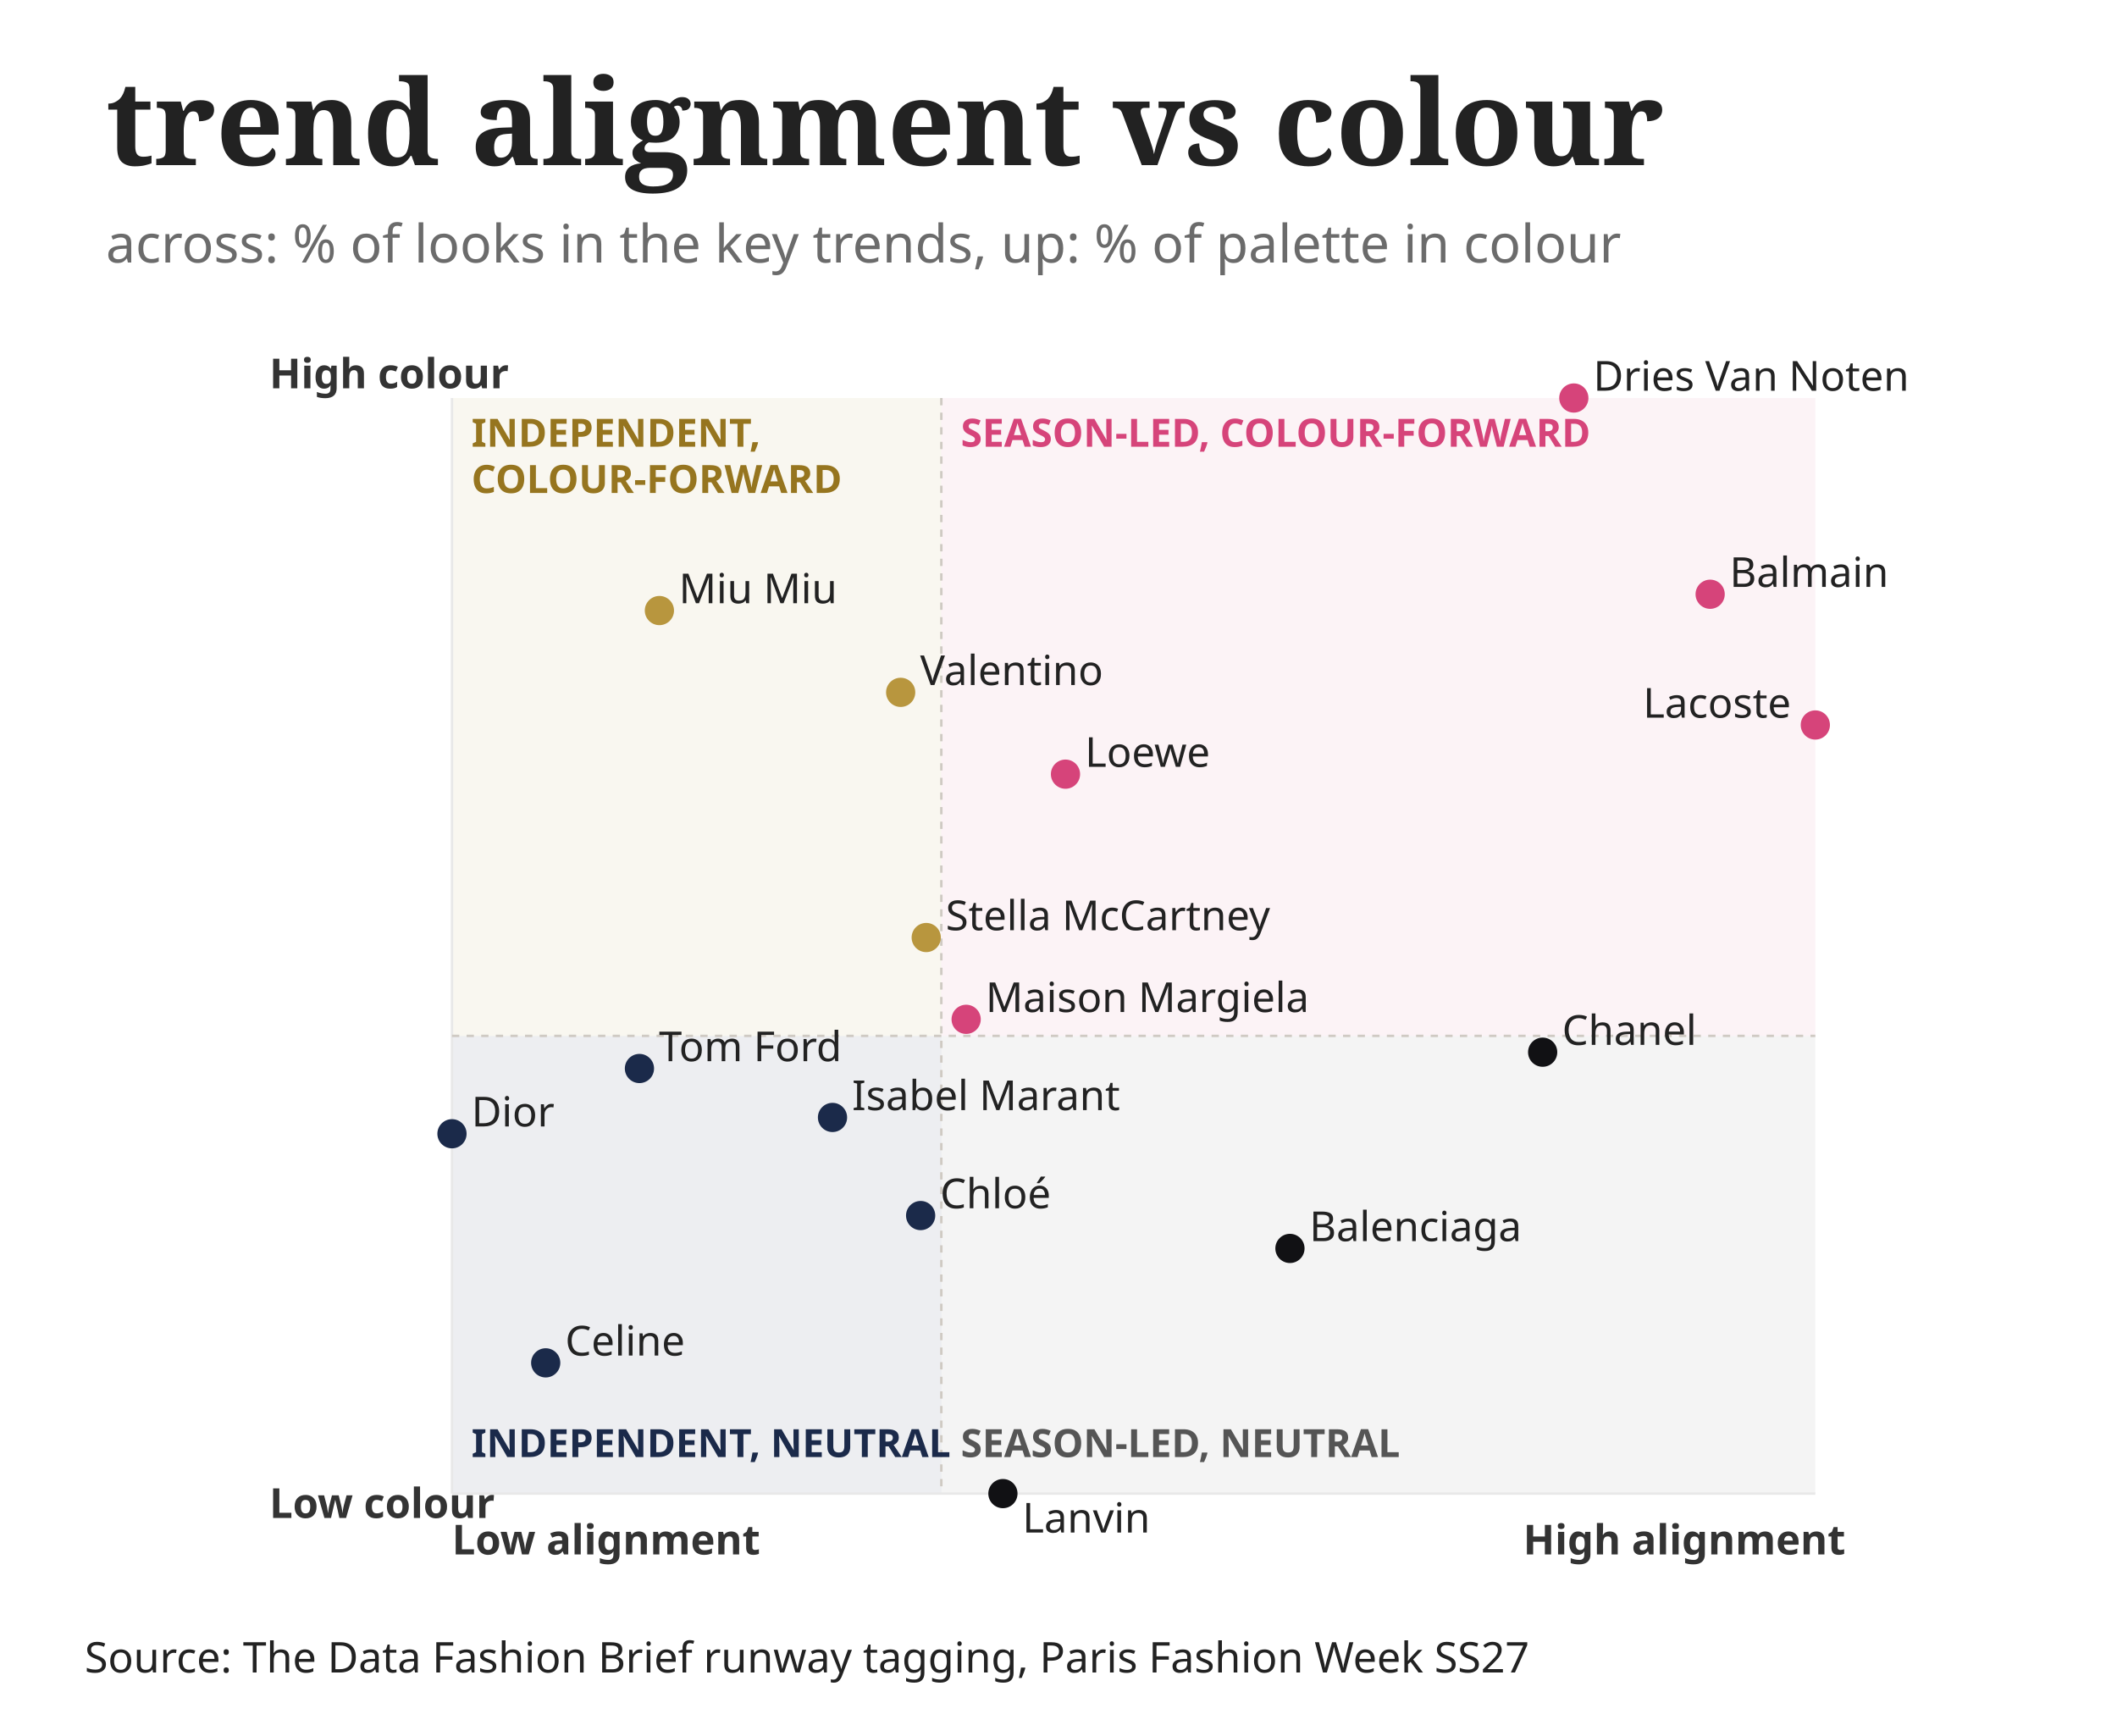
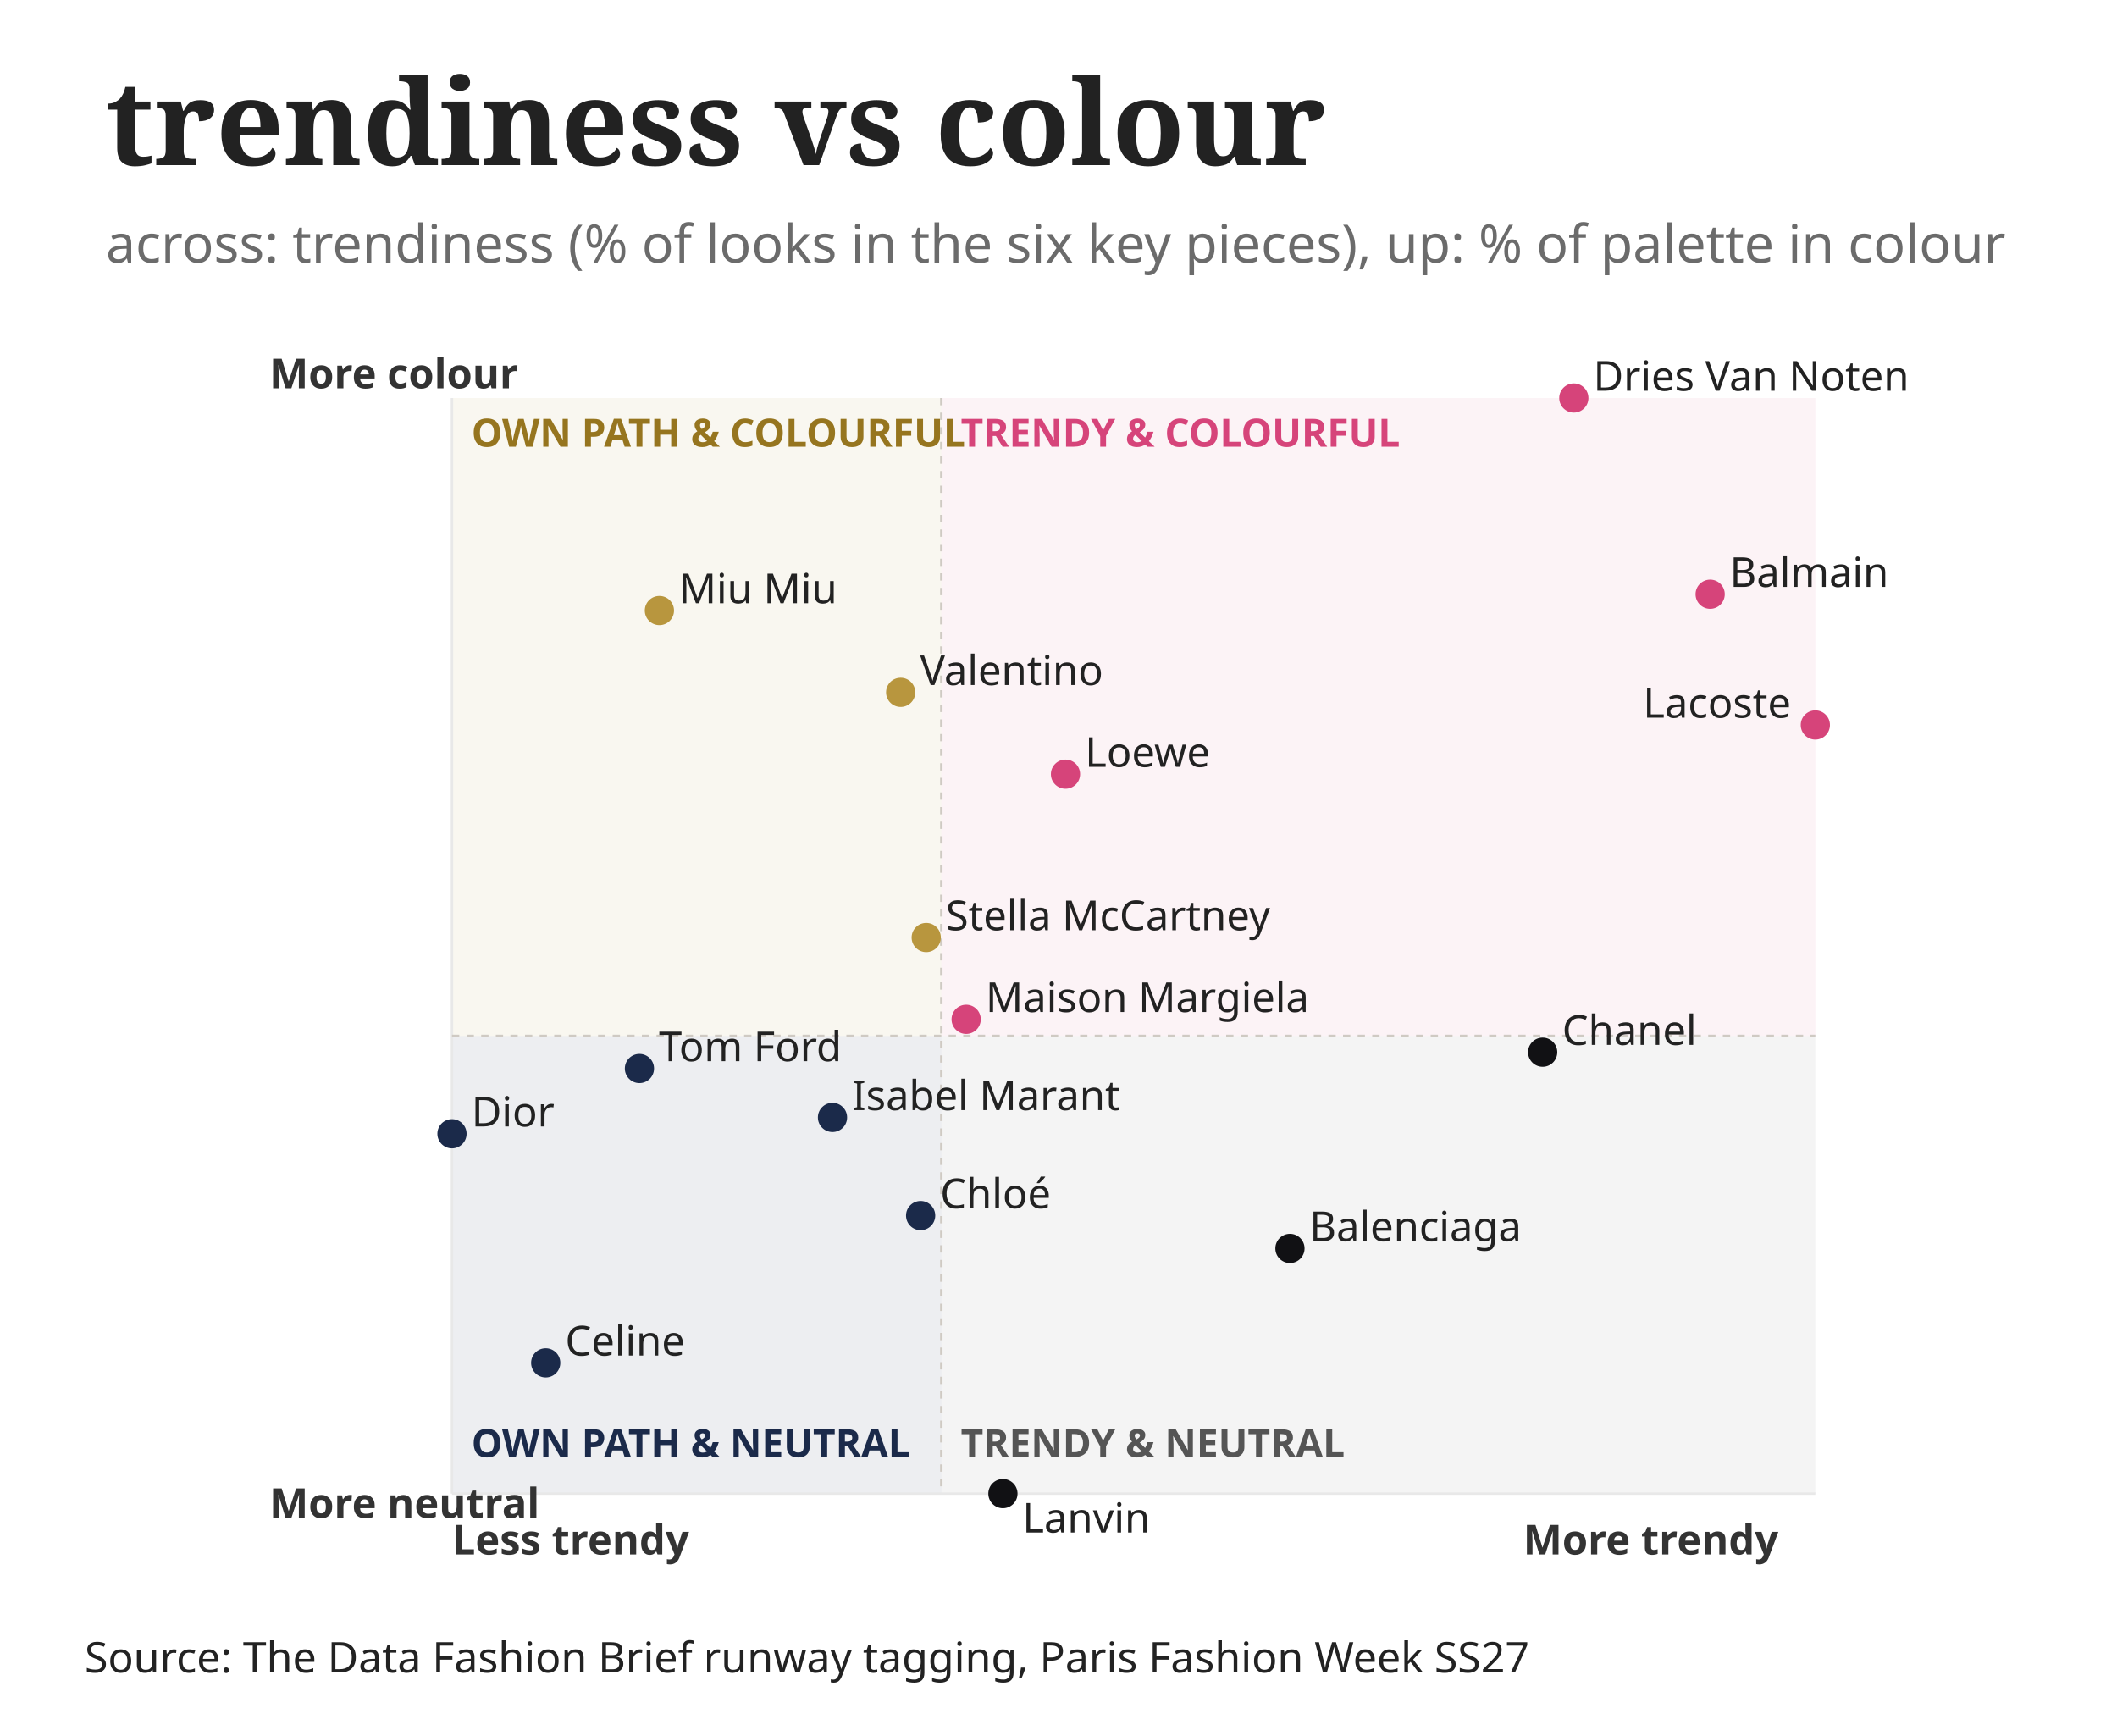
<svg xmlns="http://www.w3.org/2000/svg" viewBox="0 0 1000 820" width="1000" height="820">
  <rect width="1000" height="820" fill="#FFFFFF" />
-   <text x="50" y="78" font-family="'Playfair Display', Georgia, serif" font-weight="700" font-size="56" fill="#222222">trend alignment vs colour</text>
-   <text x="50" y="124" font-family="'Century Gothic', 'Questrial', 'Avenir', sans-serif" font-size="25" fill="#6B6B6B">across: % of looks in the key trends, up: % of palette in colour</text>
+   <text x="50" y="78" font-family="'Playfair Display', Georgia, serif" font-weight="700" font-size="56" fill="#222222">trendiness vs colour</text>
+   <text x="50" y="124" font-family="'Century Gothic', 'Questrial', 'Avenir', sans-serif" font-size="25" fill="#6B6B6B">across: trendiness (% of looks in the six key pieces), up: % of palette in colour</text>
  <g transform="translate(110,165) scale(1.15)">
    <rect x="291" y="20" width="359" height="262" fill="#D6447A" opacity="0.07" />
    <rect x="90" y="20" width="201" height="262" fill="#B8963E" opacity="0.08" />
    <rect x="291" y="282" width="359" height="188" fill="#111114" opacity="0.05" />
    <rect x="90" y="282" width="201" height="188" fill="#1B2A4A" opacity="0.08" />
    <line x1="90" y1="20" x2="90" y2="470" stroke="#E8E8E8" stroke-width="1" />
    <line x1="90" y1="470" x2="650" y2="470" stroke="#E8E8E8" stroke-width="1" />
    <line x1="291" y1="20" x2="291" y2="470" stroke="#cfcac3" stroke-width="1" stroke-dasharray="3,3" />
    <line x1="90" y1="282" x2="650" y2="282" stroke="#cfcac3" stroke-width="1" stroke-dasharray="3,3" />
-     <text x="299" y="40" font-family="Century Gothic, Questrial, sans-serif" font-size="16" font-weight="700" fill="#D6447A">SEASON-LED, COLOUR-FORWARD</text>
-     <text x="98" y="40" font-family="Century Gothic, Questrial, sans-serif" font-size="16" font-weight="700" fill="#96751f">
-       <tspan x="98">INDEPENDENT,</tspan>
-       <tspan x="98" dy="19">COLOUR-FORWARD</tspan>
-     </text>
-     <text x="299" y="455" font-family="Century Gothic, Questrial, sans-serif" font-size="16" font-weight="700" fill="#555">SEASON-LED, NEUTRAL</text>
-     <text x="98" y="455" font-family="Century Gothic, Questrial, sans-serif" font-size="16" font-weight="700" fill="#1B2A4A">INDEPENDENT, NEUTRAL</text>
-     <text x="90" y="495" font-family="Century Gothic, Questrial, sans-serif" font-size="17" font-weight="600" fill="#333">Low alignment</text>
-     <text x="530" y="495" font-family="Century Gothic, Questrial, sans-serif" font-size="17" font-weight="600" fill="#333">High alignment</text>
-     <text x="15" y="16" font-family="Century Gothic, Questrial, sans-serif" font-size="17" font-weight="600" fill="#333">High colour</text>
-     <text x="15" y="480" font-family="Century Gothic, Questrial, sans-serif" font-size="17" font-weight="600" fill="#333">Low colour</text>
+     <text x="299" y="40" font-family="Century Gothic, Questrial, sans-serif" font-size="16" font-weight="700" fill="#D6447A">TRENDY &amp; COLOURFUL</text>
+     <text x="98" y="40" font-family="Century Gothic, Questrial, sans-serif" font-size="16" font-weight="700" fill="#96751f">OWN PATH &amp; COLOURFUL</text>
+     <text x="299" y="455" font-family="Century Gothic, Questrial, sans-serif" font-size="16" font-weight="700" fill="#555">TRENDY &amp; NEUTRAL</text>
+     <text x="98" y="455" font-family="Century Gothic, Questrial, sans-serif" font-size="16" font-weight="700" fill="#1B2A4A">OWN PATH &amp; NEUTRAL</text>
+     <text x="90" y="495" font-family="Century Gothic, Questrial, sans-serif" font-size="17" font-weight="600" fill="#333">Less trendy</text>
+     <text x="530" y="495" font-family="Century Gothic, Questrial, sans-serif" font-size="17" font-weight="600" fill="#333">More trendy</text>
+     <text x="15" y="16" font-family="Century Gothic, Questrial, sans-serif" font-size="17" font-weight="600" fill="#333">More colour</text>
+     <text x="15" y="480" font-family="Century Gothic, Questrial, sans-serif" font-size="17" font-weight="600" fill="#333">More neutral</text>
    <circle cx="650.0" cy="154.3" r="6" fill="#D6447A" />
    <text x="640.0" y="151.3" text-anchor="end" font-family="Century Gothic, Questrial, sans-serif" font-size="17" font-weight="500" fill="#222">Lacoste</text>
    <circle cx="606.8" cy="100.6" r="6" fill="#D6447A" />
    <text x="614.8" y="97.6" font-family="Century Gothic, Questrial, sans-serif" font-size="17" font-weight="500" fill="#222">Balmain</text>
    <circle cx="550.8" cy="20.0" r="6" fill="#D6447A" />
    <text x="558.8" y="17.0" font-family="Century Gothic, Questrial, sans-serif" font-size="17" font-weight="500" fill="#222">Dries Van Noten</text>
    <circle cx="538.0" cy="288.7" r="6" fill="#111114" />
    <text x="546.0" y="285.7" font-family="Century Gothic, Questrial, sans-serif" font-size="17" font-weight="500" fill="#222">Chanel</text>
    <circle cx="434.2" cy="369.3" r="6" fill="#111114" />
    <text x="442.2" y="366.3" font-family="Century Gothic, Questrial, sans-serif" font-size="17" font-weight="500" fill="#222">Balenciaga</text>
    <circle cx="342.0" cy="174.5" r="6" fill="#D6447A" />
    <text x="350.0" y="171.5" font-family="Century Gothic, Questrial, sans-serif" font-size="17" font-weight="500" fill="#222">Loewe</text>
    <circle cx="316.3" cy="470.0" r="6" fill="#111114" />
    <text x="324.3" y="486.0" font-family="Century Gothic, Questrial, sans-serif" font-size="17" font-weight="500" fill="#222">Lanvin</text>
    <circle cx="301.2" cy="275.2" r="6" fill="#D6447A" />
    <text x="309.2" y="272.2" font-family="Century Gothic, Questrial, sans-serif" font-size="17" font-weight="500" fill="#222">Maison Margiela</text>
    <circle cx="284.8" cy="241.6" r="6" fill="#B8963E" />
    <text x="292.8" y="238.6" font-family="Century Gothic, Questrial, sans-serif" font-size="17" font-weight="500" fill="#222">Stella McCartney</text>
    <circle cx="282.5" cy="355.8" r="6" fill="#1B2A4A" />
    <text x="290.5" y="352.8" font-family="Century Gothic, Questrial, sans-serif" font-size="17" font-weight="500" fill="#222">Chloé</text>
    <circle cx="274.3" cy="140.9" r="6" fill="#B8963E" />
    <text x="282.3" y="137.9" font-family="Century Gothic, Questrial, sans-serif" font-size="17" font-weight="500" fill="#222">Valentino</text>
    <circle cx="246.3" cy="315.5" r="6" fill="#1B2A4A" />
    <text x="254.3" y="312.5" font-family="Century Gothic, Questrial, sans-serif" font-size="17" font-weight="500" fill="#222">Isabel Marant</text>
    <circle cx="175.2" cy="107.3" r="6" fill="#B8963E" />
    <text x="183.2" y="104.3" font-family="Century Gothic, Questrial, sans-serif" font-size="17" font-weight="500" fill="#222">Miu Miu</text>
    <circle cx="167.0" cy="295.4" r="6" fill="#1B2A4A" />
    <text x="175.0" y="292.4" font-family="Century Gothic, Questrial, sans-serif" font-size="17" font-weight="500" fill="#222">Tom Ford</text>
    <circle cx="128.5" cy="416.3" r="6" fill="#1B2A4A" />
    <text x="136.5" y="413.3" font-family="Century Gothic, Questrial, sans-serif" font-size="17" font-weight="500" fill="#222">Celine</text>
    <circle cx="90.0" cy="322.2" r="6" fill="#1B2A4A" />
    <text x="98.0" y="319.2" font-family="Century Gothic, Questrial, sans-serif" font-size="17" font-weight="500" fill="#222">Dior</text>
  </g>
  <text x="40" y="790" font-family="'Century Gothic', 'Questrial', 'Avenir', sans-serif" font-size="20" fill="#222222">Source: The Data Fashion Brief runway tagging, Paris Fashion Week SS27</text>
</svg>
